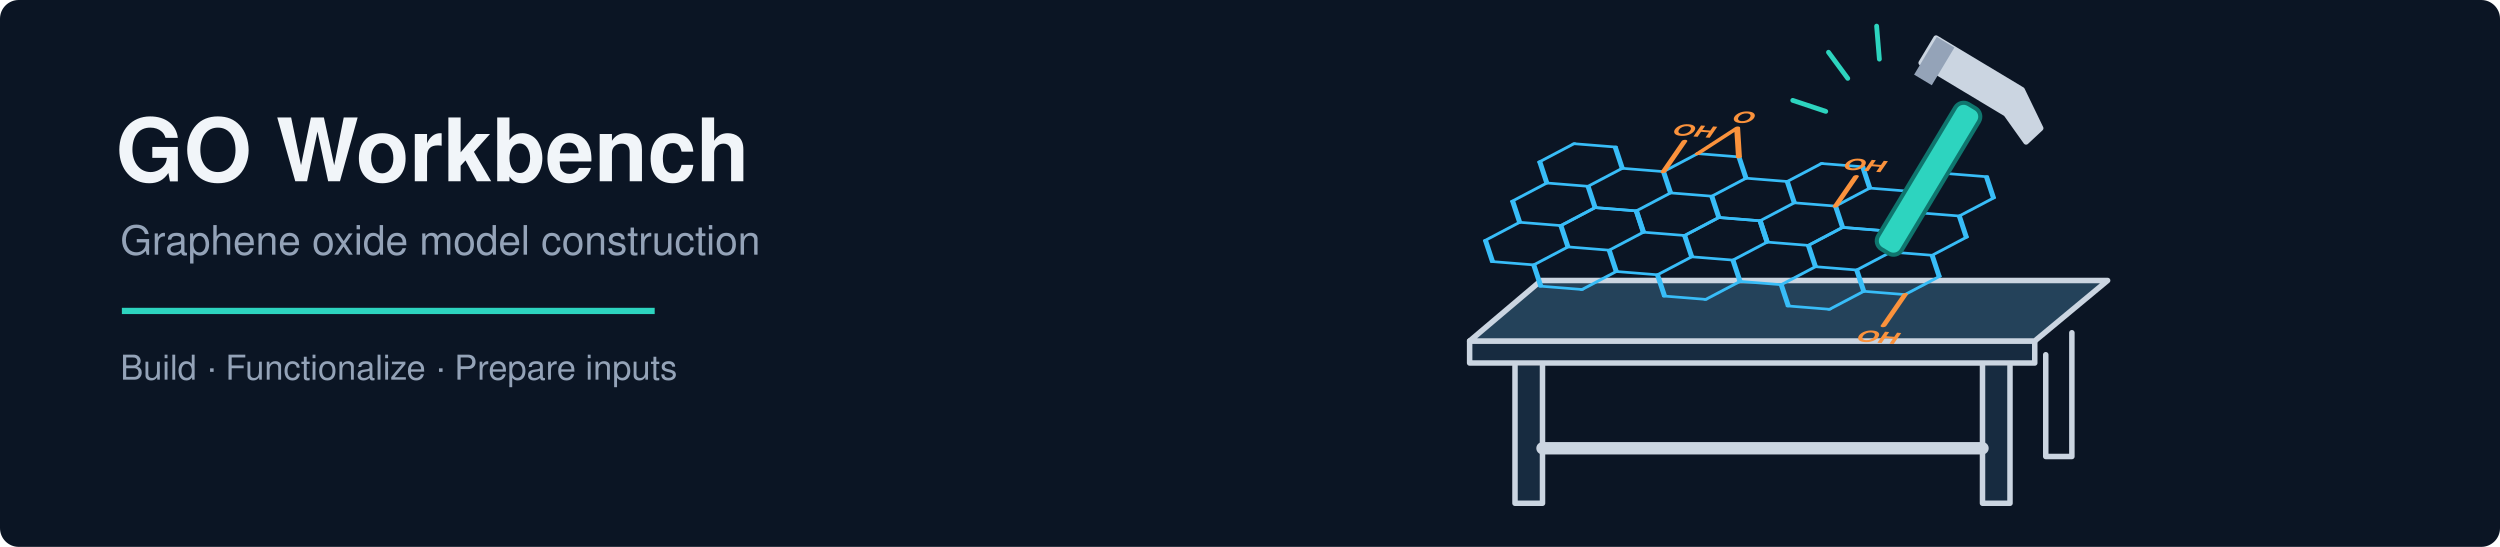
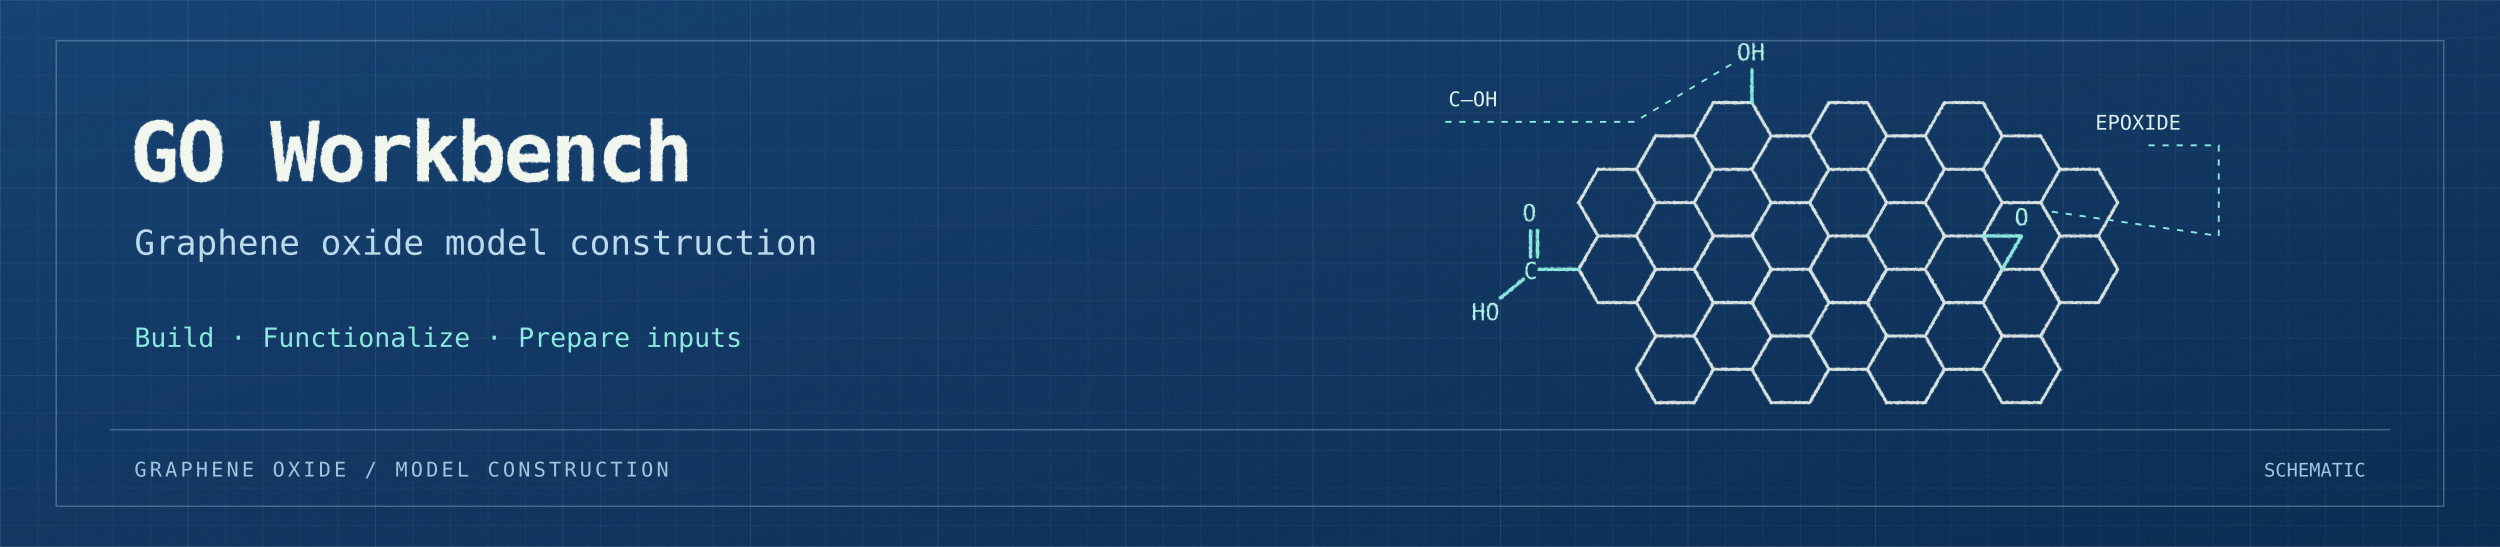
<svg xmlns="http://www.w3.org/2000/svg" width="1600" height="350" viewBox="0 0 1600 350" role="img">
-   <style>text {font-family: -apple-system, BlinkMacSystemFont, "Segoe UI", Helvetica, Arial, sans-serif}</style>
-   <rect width="1600" height="350" rx="12" fill="#0b1524" />
-   <text x="74" y="116" font-size="56" font-weight="700" fill="#f1f5f9">GO Workbench</text>
-   <text x="77" y="163" font-size="26" fill="#94a3b8">Graphene oxide model construction</text>
-   <path d="M78 199 H419" stroke="#2dd4bf" stroke-width="4" />
-   <text x="77" y="243" font-size="22" fill="#94a3b8">Build · Functionalize · Prepare inputs</text>
-   <g transform="translate(820 0) scale(.88)">
-     <g stroke-linejoin="round" stroke-linecap="round">
-       <path d="M137 248 H548 V264 H137 Z" fill="#172b40" stroke="#cbd5e1" stroke-width="4" />
-       <path d="M137 248 L189 204 H601 L548 248 Z" fill="#24425a" stroke="#cbd5e1" stroke-width="4" />
-       <path d="M170 266 V366 H190 V266 M510 266 V366 H530 V266" fill="#172b40" stroke="#cbd5e1" stroke-width="4" />
-       <path d="M190 326 H510" stroke="#cbd5e1" stroke-width="9" />
-       <path d="M556 258 V332 H575 V242" fill="none" stroke="#cbd5e1" stroke-width="4" />
-       <g transform="translate(218 120) matrix(1 .08 -.38 .55 0 0)">
-         <g fill="none" stroke="#38bdf8" stroke-width="3.4">
-           <path d="M-30.0,0.0 L-15.0,-25.981" />
-           <path d="M-30.0,0.0 L-15.0,25.981" />
-           <path d="M-30.0,51.962 L-15.0,25.981" />
-           <path d="M-30.0,51.962 L-15.0,77.942" />
-           <path d="M-30.0,103.923 L-15.0,77.942" />
-           <path d="M-30.0,103.923 L-15.0,129.904" />
-           <path d="M-15.0,-25.981 L15.0,-25.981" />
-           <path d="M-15.0,25.981 L15.0,25.981" />
-           <path d="M-15.0,77.942 L15.0,77.942" />
-           <path d="M-15.0,129.904 L15.0,129.904" />
-           <path d="M15.0,-25.981 L30.0,0.0" />
-           <path d="M15.0,25.981 L30.0,0.0" />
-           <path d="M15.0,25.981 L30.0,51.962" />
-           <path d="M15.0,77.942 L30.0,51.961" />
-           <path d="M15.0,77.942 L30.0,51.962" />
-           <path d="M15.0,77.942 L30.0,103.923" />
-           <path d="M15.0,129.904 L30.0,103.923" />
-           <path d="M15.0,129.904 L30.0,155.885" />
-           <path d="M30.0,-0.0 L60.0,-0.0" />
-           <path d="M30.0,51.961 L60.0,51.961" />
-           <path d="M30.0,51.962 L60.0,51.962" />
-           <path d="M30.0,103.923 L60.0,103.923" />
-           <path d="M30.0,155.885 L60.0,155.885" />
-           <path d="M60.0,0.0 L75.0,-25.981" />
-           <path d="M60.0,-0.0 L75.0,25.981" />
-           <path d="M60.0,51.961 L75.0,77.942" />
-           <path d="M60.0,51.962 L75.0,25.981" />
-           <path d="M60.0,51.962 L75.0,77.942" />
-           <path d="M60.0,103.923 L75.0,77.942" />
-           <path d="M60.0,103.923 L75.0,129.904" />
-           <path d="M60.0,155.885 L75.0,129.904" />
-           <path d="M75.0,-25.981 L105.0,-25.981" />
-           <path d="M75.0,25.981 L105.0,25.981" />
-           <path d="M75.0,77.942 L105.0,77.942" />
-           <path d="M75.0,129.904 L105.0,129.904" />
-           <path d="M105.0,-25.981 L120.0,0.0" />
-           <path d="M105.0,25.981 L120.0,0.0" />
-           <path d="M105.0,25.981 L120.0,51.962" />
-           <path d="M105.0,77.942 L120.0,51.961" />
-           <path d="M105.0,77.942 L120.0,51.962" />
-           <path d="M105.0,77.942 L120.0,103.923" />
-           <path d="M105.0,129.904 L120.0,103.923" />
-           <path d="M105.0,129.904 L120.0,155.885" />
-           <path d="M120.0,-0.0 L150.0,-0.0" />
-           <path d="M120.0,51.961 L150.0,51.961" />
-           <path d="M120.0,51.962 L150.0,51.962" />
-           <path d="M120.0,103.923 L150.0,103.923" />
-           <path d="M120.0,155.885 L150.0,155.885" />
-           <path d="M150.0,0.0 L165.0,-25.981" />
-           <path d="M150.0,-0.0 L165.0,25.981" />
-           <path d="M150.0,51.961 L165.0,77.942" />
-           <path d="M150.0,51.962 L165.0,25.981" />
-           <path d="M150.0,51.962 L165.0,77.942" />
-           <path d="M150.0,103.923 L165.0,77.942" />
-           <path d="M150.0,103.923 L165.0,129.904" />
-           <path d="M150.0,155.885 L165.0,129.904" />
-           <path d="M165.0,-25.981 L195.0,-25.981" />
-           <path d="M165.0,25.981 L195.0,25.981" />
-           <path d="M165.0,77.942 L195.0,77.942" />
-           <path d="M165.0,129.904 L195.0,129.904" />
-           <path d="M195.0,-25.981 L210.0,0.0" />
-           <path d="M195.0,25.981 L210.0,0.0" />
-           <path d="M195.0,25.981 L210.0,51.962" />
-           <path d="M195.0,77.942 L210.0,51.961" />
-           <path d="M195.0,77.942 L210.0,51.962" />
-           <path d="M195.0,77.942 L210.0,103.923" />
-           <path d="M195.0,129.904 L210.0,103.923" />
-           <path d="M195.0,129.904 L210.0,155.885" />
-           <path d="M210.0,-0.0 L240.0,-0.0" />
-           <path d="M210.0,51.961 L240.0,51.961" />
-           <path d="M210.0,51.962 L240.0,51.962" />
-           <path d="M210.0,103.923 L240.0,103.923" />
-           <path d="M210.0,155.885 L240.0,155.885" />
-           <path d="M240.0,0.0 L255.0,-25.981" />
-           <path d="M240.0,-0.0 L255.0,25.981" />
-           <path d="M240.0,51.961 L255.0,77.942" />
-           <path d="M240.0,51.962 L255.0,25.981" />
-           <path d="M240.0,51.962 L255.0,77.942" />
-           <path d="M240.0,103.923 L255.0,77.942" />
-           <path d="M240.0,103.923 L255.0,129.904" />
-           <path d="M240.0,155.885 L255.0,129.904" />
-           <path d="M255.0,-25.981 L285.0,-25.981" />
-           <path d="M255.0,25.981 L285.0,25.981" />
-           <path d="M255.0,77.942 L285.0,77.942" />
-           <path d="M255.0,129.904 L285.0,129.904" />
-           <path d="M285.0,-25.981 L300.0,0.0" />
-           <path d="M285.0,25.981 L300.0,0.0" />
-           <path d="M285.0,25.981 L300.0,51.962" />
-           <path d="M285.0,77.942 L300.0,51.962" />
-           <path d="M285.0,77.942 L300.0,103.923" />
-           <path d="M285.0,129.904 L300.0,103.923" />
-         </g>
-         <g fill="none" stroke="#fb923c" stroke-width="4">
-           <path d="M60 0 L60 -40" />
-           <path d="M195 25.981 L195 -13" />
-           <path d="M285 129.904 L285 171" />
-           <path d="M75 -25.981 L90 -62 L105 -25.981" />
-         </g>
-         <g font-size="20" font-weight="600" fill="#fb923c" stroke="none">
-           <text x="47" y="-47">OH</text>
-           <text x="181" y="-21">OH</text>
-           <text x="272" y="193">OH</text>
-           <text x="82" y="-69">O</text>
-         </g>
+   <defs>
+     <linearGradient id="blue" x2="1" y2="1">
+       <stop stop-color="#133f70" />
+       <stop offset="1" stop-color="#082a50" />
+     </linearGradient>
+     <pattern id="grid" width="24" height="24" patternUnits="userSpaceOnUse">
+       <path d="M24 0 H0 V24" fill="none" stroke="#b8dcf3" stroke-opacity=".095" stroke-width=".6" />
+     </pattern>
+     <pattern id="major" width="120" height="120" patternUnits="userSpaceOnUse">
+       <path d="M120 0 H0 V120" fill="none" stroke="#b8dcf3" stroke-opacity=".08" stroke-width="1" />
+     </pattern>
+     <filter id="chalk" x="-8%" y="-8%" width="116%" height="116%">
+       <feTurbulence type="fractalNoise" baseFrequency=".45" numOctaves="3" seed="13" result="noise" />
+       <feDisplacementMap in="SourceGraphic" in2="noise" scale="1.2" xChannelSelector="R" yChannelSelector="G" />
+     </filter>
+     <filter id="paper">
+       <feTurbulence type="fractalNoise" baseFrequency=".7" numOctaves="3" stitchTiles="stitch" />
+       <feColorMatrix type="saturate" values="0" />
+     </filter>
+   </defs>
+   <style>text {font-family: "SFMono-Regular", Menlo, "DejaVu Sans Mono", monospace}</style>
+   <rect width="1600" height="350" fill="url(#blue)" />
+   <rect width="1600" height="350" fill="url(#grid)" />
+   <rect width="1600" height="350" fill="url(#major)" />
+   <rect width="1600" height="350" filter="url(#paper)" opacity=".045" />
+   <path d="M36 26 H1564 V324 H36 Z M70 275 H1530" fill="none" stroke="#b8dcf3" stroke-opacity=".3" />
+   <text x="83" y="116" fill="#f1f6ef" font-size="53" font-weight="600" letter-spacing="-2" filter="url(#chalk)">GO Workbench</text>
+   <text x="86" y="163" fill="#bdd9ec" font-size="22">Graphene oxide model construction</text>
+   <text x="86" y="222" fill="#8ce9df" font-size="17">Build · Functionalize · Prepare inputs</text>
+   <g transform="translate(1035 87) scale(.88)">
+     <g stroke-linecap="round" stroke-linejoin="round" filter="url(#chalk)">
+       <g fill="none" stroke="#e7f0ed" stroke-width="2.2" opacity=".93">
+         <path d="M-28.0 48.497 L-14.0 24.249" />
+         <path d="M-28.0 48.497 L-14.0 72.746" />
+         <path d="M-28.0 96.995 L-14.0 72.746" />
+         <path d="M-28.0 96.995 L-14.0 121.244" />
+         <path d="M-14.0 24.249 L14.0 24.249" />
+         <path d="M-14.0 72.746 L14.0 72.746" />
+         <path d="M-14.0 121.244 L14.0 121.244" />
+         <path d="M14.0 24.249 L28.0 -0.0" />
+         <path d="M14.0 24.249 L28.0 48.497" />
+         <path d="M14.0 72.746 L28.0 48.497" />
+         <path d="M14.0 72.746 L28.0 96.995" />
+         <path d="M14.0 121.243 L28.0 96.995" />
+         <path d="M14.0 121.243 L28.0 145.492" />
+         <path d="M14.0 121.244 L28.0 96.995" />
+         <path d="M14.0 169.741 L28.0 145.492" />
+         <path d="M14.0 169.741 L28.0 193.99" />
+         <path d="M28.0 -0.0 L56.0 -0.0" />
+         <path d="M28.0 48.497 L56.0 48.497" />
+         <path d="M28.0 96.995 L56.0 96.995" />
+         <path d="M28.0 145.492 L56.0 145.492" />
+         <path d="M28.0 193.99 L56.0 193.99" />
+         <path d="M56.0 0.0 L70.0 -24.249" />
+         <path d="M56.0 -0.0 L70.0 24.249" />
+         <path d="M56.0 48.497 L70.0 24.249" />
+         <path d="M56.0 48.497 L70.0 72.746" />
+         <path d="M56.0 96.995 L70.0 72.746" />
+         <path d="M56.0 96.995 L70.0 121.243" />
+         <path d="M56.0 96.995 L70.0 121.244" />
+         <path d="M56.0 145.492 L70.0 121.243" />
+         <path d="M56.0 145.492 L70.0 169.741" />
+         <path d="M56.0 193.99 L70.0 169.741" />
+         <path d="M70.0 -24.249 L98.0 -24.249" />
+         <path d="M70.0 24.249 L98.0 24.249" />
+         <path d="M70.0 72.746 L98.0 72.746" />
+         <path d="M70.0 121.243 L98.0 121.243" />
+         <path d="M70.0 121.244 L98.0 121.244" />
+         <path d="M70.0 169.741 L98.0 169.741" />
+         <path d="M98.0 -24.249 L112.0 0.0" />
+         <path d="M98.0 24.249 L112.0 0.0" />
+         <path d="M98.0 24.249 L112.0 48.497" />
+         <path d="M98.0 72.746 L112.0 48.497" />
+         <path d="M98.0 72.746 L112.0 96.995" />
+         <path d="M98.0 121.243 L112.0 96.995" />
+         <path d="M98.0 121.243 L112.0 145.492" />
+         <path d="M98.0 121.244 L112.0 96.995" />
+         <path d="M98.0 169.741 L112.0 145.492" />
+         <path d="M98.0 169.741 L112.0 193.99" />
+         <path d="M112.0 -0.0 L140.0 -0.0" />
+         <path d="M112.0 48.497 L140.0 48.497" />
+         <path d="M112.0 96.995 L140.0 96.995" />
+         <path d="M112.0 145.492 L140.0 145.492" />
+         <path d="M112.0 193.99 L140.0 193.99" />
+         <path d="M140.0 0.0 L154.0 -24.249" />
+         <path d="M140.0 -0.0 L154.0 24.249" />
+         <path d="M140.0 48.497 L154.0 24.249" />
+         <path d="M140.0 48.497 L154.0 72.746" />
+         <path d="M140.0 96.995 L154.0 72.746" />
+         <path d="M140.0 96.995 L154.0 121.243" />
+         <path d="M140.0 96.995 L154.0 121.244" />
+         <path d="M140.0 145.492 L154.0 121.243" />
+         <path d="M140.0 145.492 L154.0 169.741" />
+         <path d="M140.0 193.99 L154.0 169.741" />
+         <path d="M154.0 -24.249 L182.0 -24.249" />
+         <path d="M154.0 24.249 L182.0 24.249" />
+         <path d="M154.0 72.746 L182.0 72.746" />
+         <path d="M154.0 121.243 L182.0 121.243" />
+         <path d="M154.0 121.244 L182.0 121.244" />
+         <path d="M154.0 169.741 L182.0 169.741" />
+         <path d="M182.0 -24.249 L196.0 0.0" />
+         <path d="M182.0 24.249 L196.0 0.0" />
+         <path d="M182.0 24.249 L196.0 48.497" />
+         <path d="M182.0 72.746 L196.0 48.497" />
+         <path d="M182.0 72.746 L196.0 96.995" />
+         <path d="M182.0 121.243 L196.0 96.995" />
+         <path d="M182.0 121.243 L196.0 145.492" />
+         <path d="M182.0 121.244 L196.0 96.995" />
+         <path d="M182.0 169.741 L196.0 145.492" />
+         <path d="M182.0 169.741 L196.0 193.99" />
+         <path d="M196.0 -0.0 L224.0 -0.0" />
+         <path d="M196.0 48.497 L224.0 48.497" />
+         <path d="M196.0 96.995 L224.0 96.995" />
+         <path d="M196.0 145.492 L224.0 145.492" />
+         <path d="M196.0 193.99 L224.0 193.99" />
+         <path d="M224.0 0.0 L238.0 -24.249" />
+         <path d="M224.0 -0.0 L238.0 24.249" />
+         <path d="M224.0 48.497 L238.0 24.249" />
+         <path d="M224.0 48.497 L238.0 72.746" />
+         <path d="M224.0 96.995 L238.0 72.746" />
+         <path d="M224.0 96.995 L238.0 121.243" />
+         <path d="M224.0 96.995 L238.0 121.244" />
+         <path d="M224.0 145.492 L238.0 121.243" />
+         <path d="M224.0 145.492 L238.0 169.741" />
+         <path d="M224.0 193.99 L238.0 169.741" />
+         <path d="M238.0 -24.249 L266.0 -24.249" />
+         <path d="M238.0 24.249 L266.0 24.249" />
+         <path d="M238.0 72.746 L266.0 72.746" />
+         <path d="M238.0 121.243 L266.0 121.243" />
+         <path d="M238.0 121.244 L266.0 121.244" />
+         <path d="M238.0 169.741 L266.0 169.741" />
+         <path d="M266.0 -24.249 L280.0 0.0" />
+         <path d="M266.0 24.249 L280.0 0.0" />
+         <path d="M266.0 24.249 L280.0 48.497" />
+         <path d="M266.0 72.746 L280.0 48.497" />
+         <path d="M266.0 72.746 L280.0 96.995" />
+         <path d="M266.0 121.243 L280.0 96.995" />
+         <path d="M266.0 121.243 L280.0 145.492" />
+         <path d="M266.0 121.244 L280.0 96.995" />
+         <path d="M266.0 169.741 L280.0 145.492" />
+         <path d="M266.0 169.741 L280.0 193.99" />
+         <path d="M280.0 -0.0 L308.0 -0.0" />
+         <path d="M280.0 48.497 L308.0 48.497" />
+         <path d="M280.0 96.995 L308.0 96.995" />
+         <path d="M280.0 145.492 L308.0 145.492" />
+         <path d="M280.0 193.99 L308.0 193.99" />
+         <path d="M308.0 -0.0 L322.0 24.249" />
+         <path d="M308.0 48.497 L322.0 24.249" />
+         <path d="M308.0 48.497 L322.0 72.746" />
+         <path d="M308.0 96.995 L322.0 72.746" />
+         <path d="M308.0 96.995 L322.0 121.243" />
+         <path d="M308.0 96.995 L322.0 121.244" />
+         <path d="M308.0 145.492 L322.0 121.243" />
+         <path d="M308.0 145.492 L322.0 169.741" />
+         <path d="M308.0 193.99 L322.0 169.741" />
+         <path d="M322.0 24.249 L350.0 24.249" />
+         <path d="M322.0 72.746 L350.0 72.746" />
+         <path d="M322.0 121.244 L350.0 121.244" />
+         <path d="M350.0 24.249 L364.0 48.497" />
+         <path d="M350.0 72.746 L364.0 48.497" />
+         <path d="M350.0 72.746 L364.0 96.995" />
+         <path d="M350.0 121.244 L364.0 96.995" />
      </g>
-       <g transform="translate(505 73) rotate(31)">
-         <rect x="-10" y="5" width="20" height="123" rx="7" fill="#2dd4bf" stroke="#0f766e" stroke-width="3" />
-         <path d="M-48 -24 H25 L51 -7 L47 7 L24 -3 H-48 Z" fill="#cbd5e1" stroke="#cbd5e1" stroke-width="4" />
-         <path d="M-48 -25 H-33 V7 H-48 Z" fill="#94a3b8" />
+       <g fill="none" stroke="#8ce9df" stroke-width="2.5">
+         <path d="M98 -24.249 L98 -48" />
+         <path d="M266 72.746 L294 72.746 L280 96.995" />
+         <path d="M-28 96.995 L-57 96.995 M-63 88 L-63 69 M-58 88 L-58 69 M-68 104 L-85 118" />
      </g>
-       <g fill="none" stroke="#2dd4bf" stroke-width="3.5">
-         <path d="M412 57 L398 38 M396 81 L372 73 M435 43 L433 19" />
+       <g fill="#b3f5e9" font-family="monospace" font-weight="500" font-size="17">
+         <text x="87" y="-55">OH</text>
+         <text x="289" y="65">O</text>
+         <text x="-68" y="104">C</text>
+         <text x="-69" y="62">O</text>
+         <text x="-106" y="134">HO</text>
      </g>
    </g>
  </g>
+   <g fill="none" stroke="#8ce9df" stroke-width="1.2" stroke-dasharray="4 5">
+     <path d="M925 78 H1046 L1110 40 M1375 93 H1420 V151 L1310 135" />
+   </g>
+   <text x="927" y="68" fill="#d9eeeb" font-size="13">C–OH</text>
+   <text x="1341" y="83" fill="#d9eeeb" font-size="13">EPOXIDE</text>
+   <text x="86" y="305" fill="#9ec6de" font-size="13" letter-spacing="2">GRAPHENE OXIDE / MODEL CONSTRUCTION</text>
+   <text x="1514" y="305" text-anchor="end" fill="#9ec6de" font-size="12">SCHEMATIC</text>
</svg>
